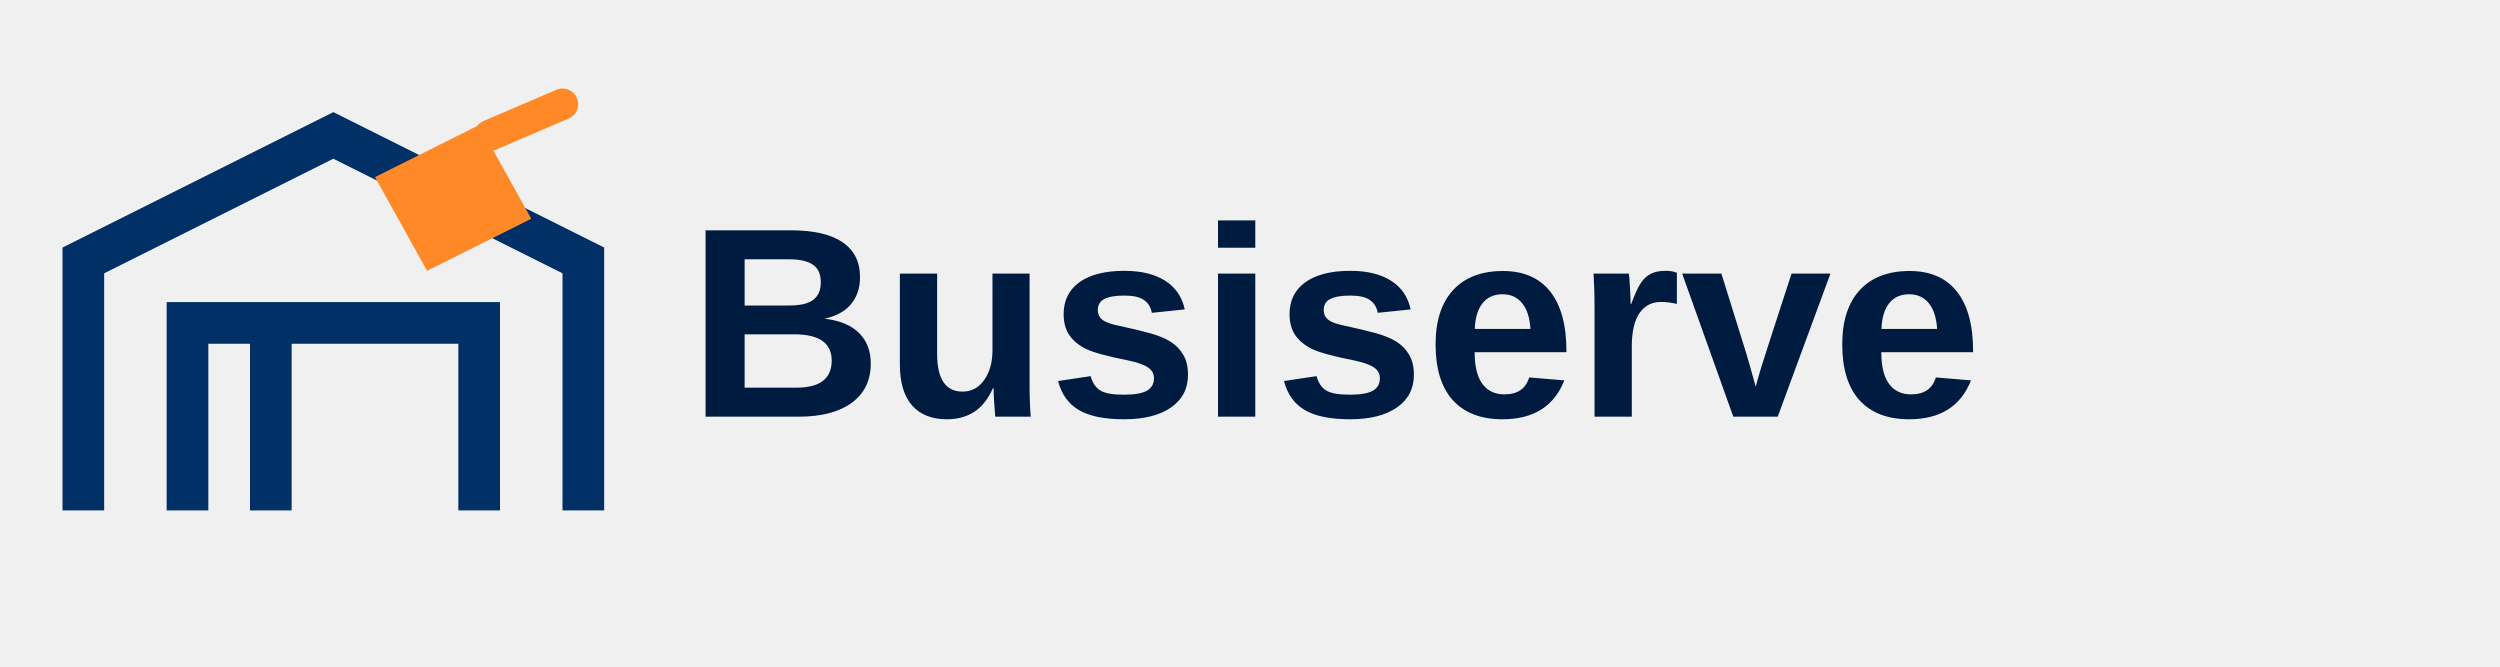
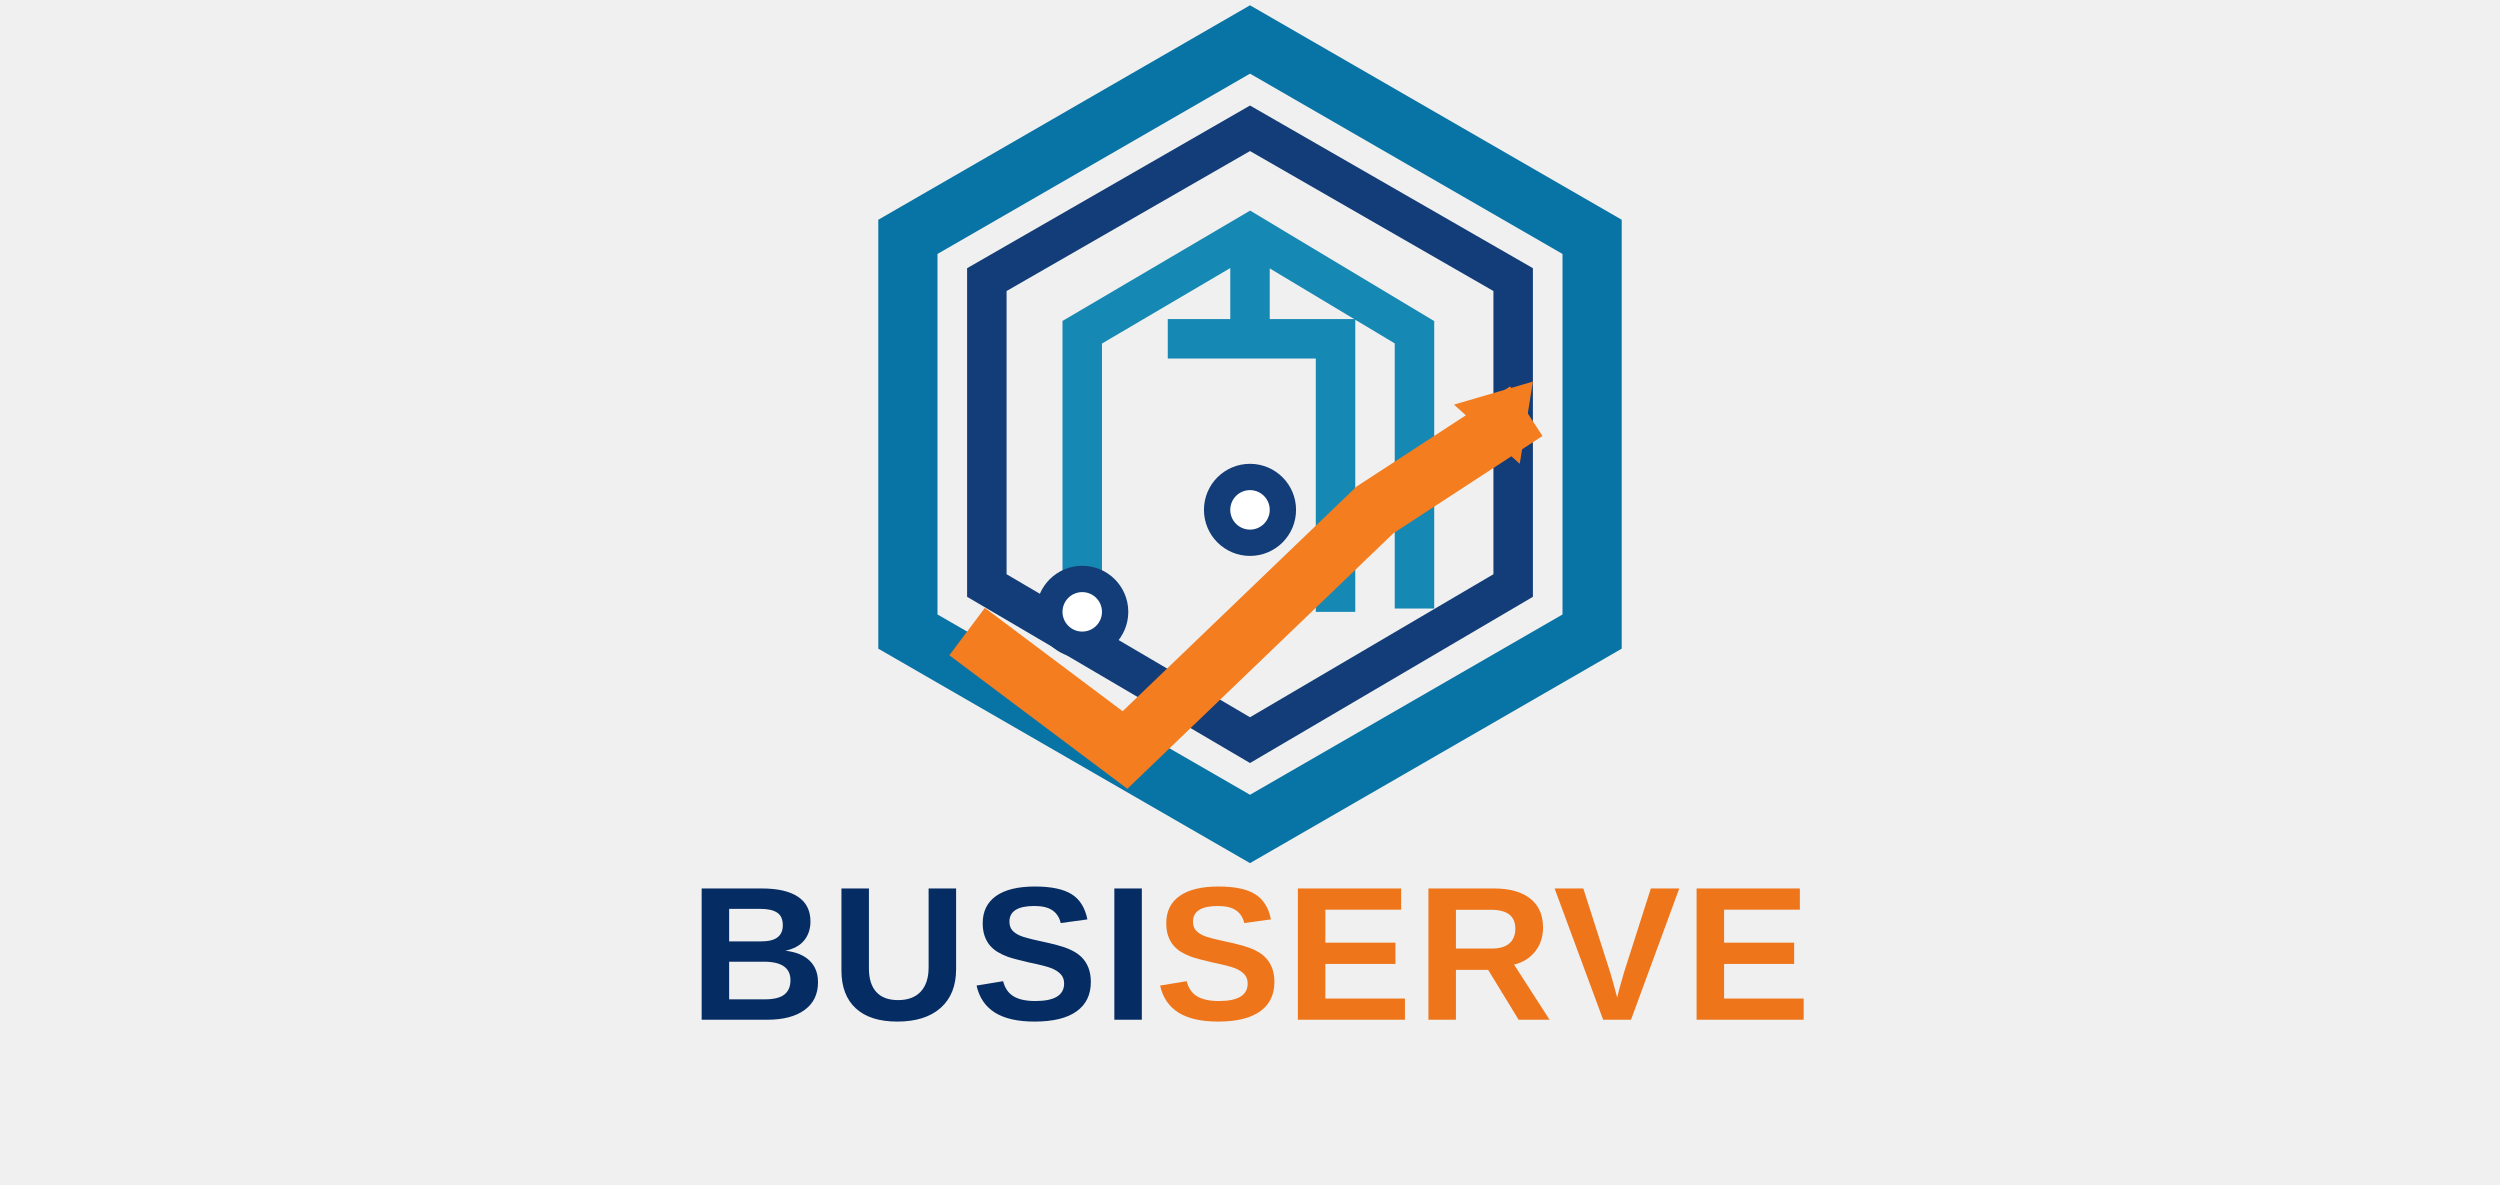
- <svg xmlns="http://www.w3.org/2000/svg" viewBox="0 0 240 64">
-   <g transform="translate(4 7)">
-     <path d="M4 42V18L28 6l24 12v24" fill="none" stroke="#003066" stroke-width="4" />
-     <path d="M14 42V24h28v18M22 24v18" fill="none" stroke="#003066" stroke-width="4" />
-     <path d="M32 10l10-5 5 9-10 5z" fill="#ff8927" />
-     <path d="M43 6l7-3" stroke="#ff8927" stroke-width="3" stroke-linecap="round" />
+ <svg xmlns="http://www.w3.org/2000/svg" viewBox="0 0 760 360" role="img" aria-labelledby="title description">
+   <g transform="translate(276 12)">
+     <path d="m104 0 104 60v120l-104 60L0 180V60z" fill="none" stroke="#0873a5" stroke-width="18" />
+     <path d="m104 27 80 46v93l-80 47-80-47V73z" fill="none" stroke="#123d78" stroke-width="12" />
+     <path d="M53 174V89l51-30 50 30v84M79 91h51v83M104 59v32" fill="none" stroke="#1688b4" stroke-width="12" />
+     <path d="m18 180 48 36 76-73 46-30" fill="none" stroke="#f47d20" stroke-width="18" />
+     <path d="m166 111 24-7-4 25z" fill="#f47d20" />
+     <circle cx="53" cy="174" r="10" fill="#fff" stroke="#123d78" stroke-width="8" />
+     <circle cx="104" cy="143" r="10" fill="#fff" stroke="#123d78" stroke-width="8" />
  </g>
-   <text x="66" y="40" font-family="Arial, sans-serif" font-size="26" font-weight="700" fill="#001b40">Busiserve</text>
+   <text x="380" y="310" text-anchor="middle" font-family="Arial, sans-serif" font-size="58" font-weight="700" letter-spacing="1" fill="#062d63">BUSI<tspan fill="#ee751a">SERVE</tspan>
+   </text>
</svg>
